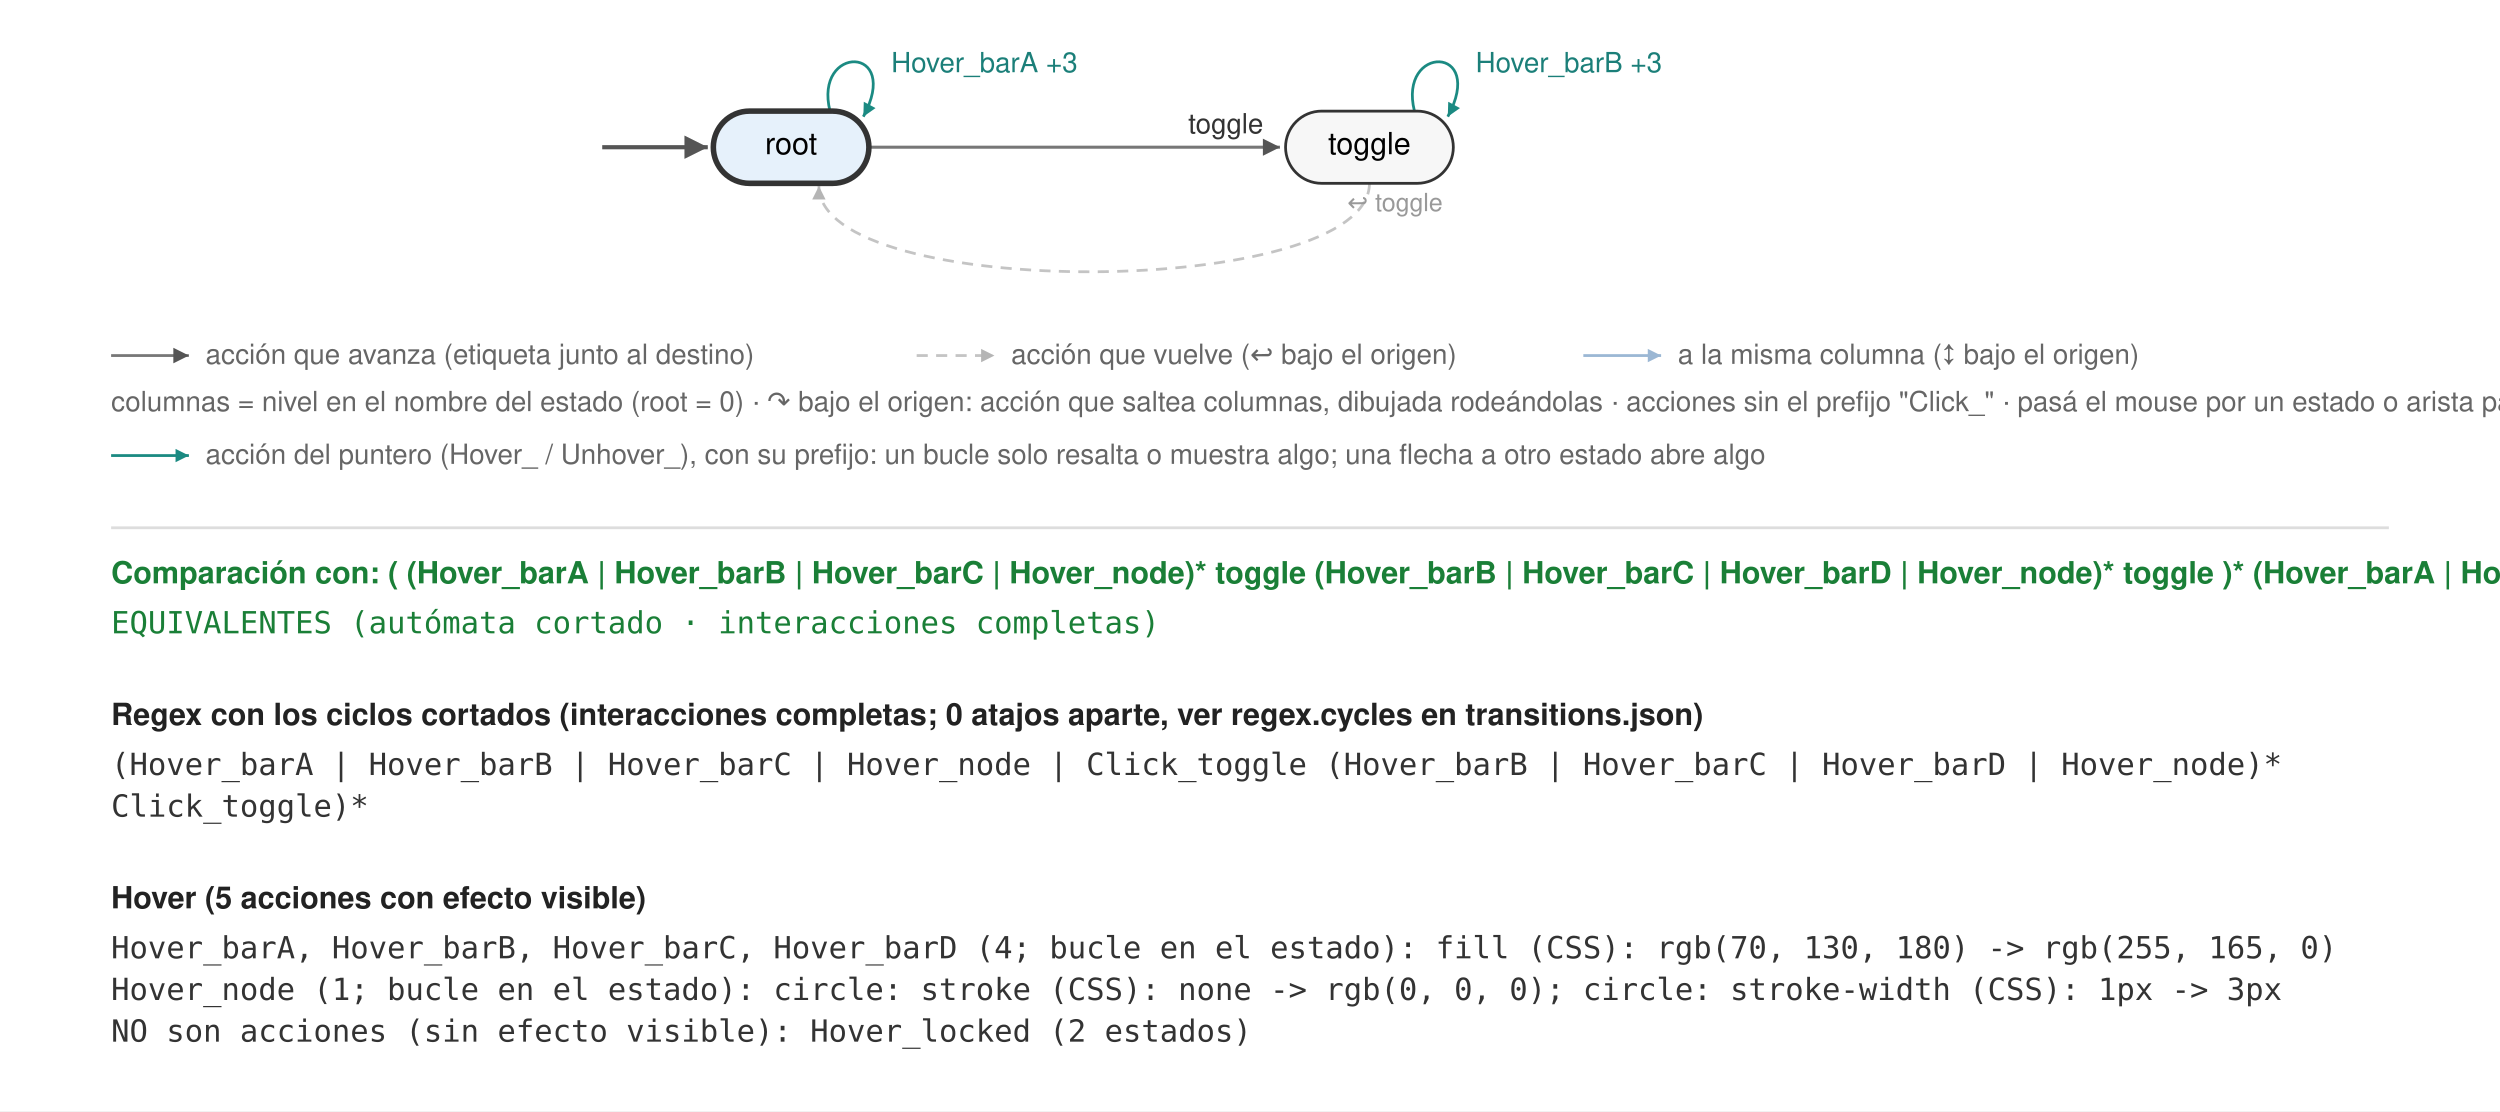
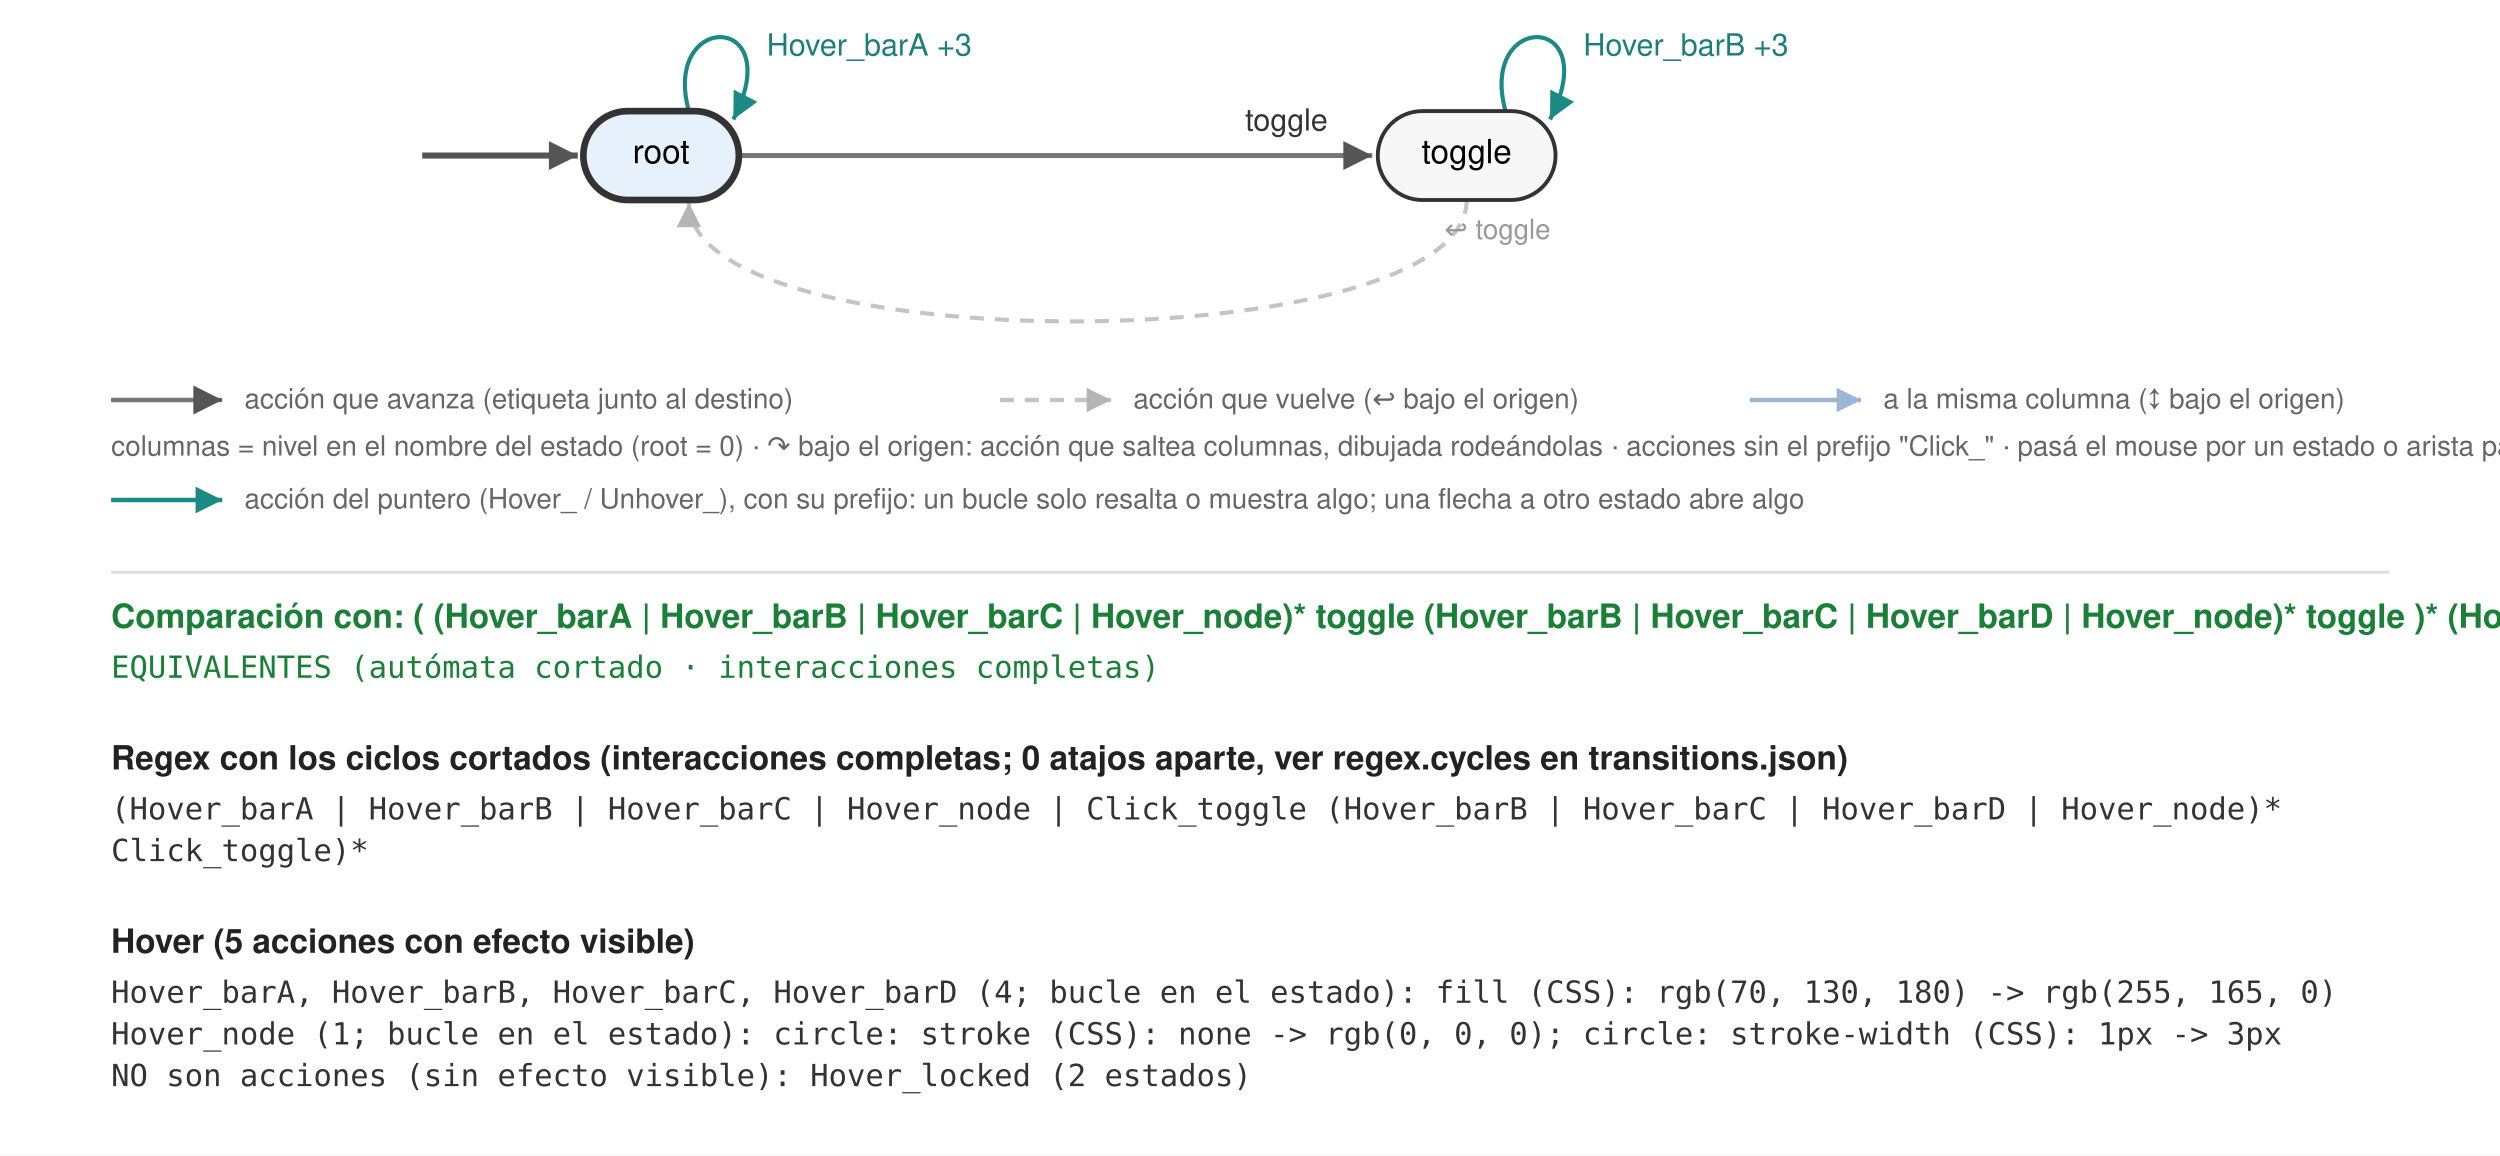
- <svg xmlns="http://www.w3.org/2000/svg" width="900" height="400" viewBox="0 0 900 400" font-family="Helvetica, Arial, sans-serif" font-size="11">
+ <svg xmlns="http://www.w3.org/2000/svg" width="900" height="416" viewBox="0 0 900 416" font-family="Helvetica, Arial, sans-serif" font-size="12">
  <defs>
-     <marker id="arrow" viewBox="0 0 10 10" refX="9" refY="5" markerWidth="7" markerHeight="7" orient="auto-start-reverse">
+     <marker id="arrow" viewBox="0 0 10 10" refX="9" refY="5" markerUnits="userSpaceOnUse" markerWidth="13" markerHeight="13" orient="auto-start-reverse">
      <path d="M1,1 L9,5 L1,9 Z" fill="#555" />
    </marker>
-     <marker id="arrow-back" viewBox="0 0 10 10" refX="9" refY="5" markerWidth="6" markerHeight="6" orient="auto-start-reverse">
+     <marker id="arrow-back" viewBox="0 0 10 10" refX="9" refY="5" markerUnits="userSpaceOnUse" markerWidth="11" markerHeight="11" orient="auto-start-reverse">
      <path d="M1,1 L9,5 L1,9 Z" fill="#b5b5b5" />
    </marker>
-     <marker id="arrow-side" viewBox="0 0 10 10" refX="9" refY="5" markerWidth="6" markerHeight="6" orient="auto-start-reverse">
+     <marker id="arrow-side" viewBox="0 0 10 10" refX="9" refY="5" markerUnits="userSpaceOnUse" markerWidth="11" markerHeight="11" orient="auto-start-reverse">
      <path d="M1,1 L9,5 L1,9 Z" fill="#9bb7d4" />
    </marker>
-     <marker id="arrow-hl" viewBox="0 0 10 10" refX="9" refY="5" markerWidth="7" markerHeight="7" orient="auto-start-reverse">
+     <marker id="arrow-hl" viewBox="0 0 10 10" refX="9" refY="5" markerUnits="userSpaceOnUse" markerWidth="15" markerHeight="15" orient="auto-start-reverse">
      <path d="M1,1 L9,5 L1,9 Z" fill="#d33" />
    </marker>
-     <marker id="arrow-hover" viewBox="0 0 10 10" refX="9" refY="5" markerWidth="6" markerHeight="6" orient="auto-start-reverse">
+     <marker id="arrow-hover" viewBox="0 0 10 10" refX="9" refY="5" markerUnits="userSpaceOnUse" markerWidth="12" markerHeight="12" orient="auto-start-reverse">
      <path d="M1,1 L9,5 L1,9 Z" fill="#1b8a82" />
    </marker>
  </defs>
-   <rect width="900" height="400" fill="white" />
+   <rect width="900" height="416" fill="white" />
  <g class="back-edges">
-     <path d="M 298.8,40 C 292.8,16 324.8,16 310.8,42" fill="none" stroke="#1b8a82" stroke-width="1" marker-end="url(#arrow-hover)" />
-     <path d="M 493,66 C 493,107.784 294.8,108.784 294.8,67" fill="none" stroke="#c4c4c4" stroke-width="1" stroke-dasharray="4 3" marker-end="url(#arrow-back)" />
-     <path d="M 509.2,40 C 503.2,16 535.2,16 521.2,42" fill="none" stroke="#1b8a82" stroke-width="1" marker-end="url(#arrow-hover)" />
+     <path d="M 248,40 C 238,4 284,4 264,43" fill="none" stroke="#1b8a82" stroke-width="1.5" marker-end="url(#arrow-hover)" />
+     <path d="M 528,72 C 528,129.6 248,130.6 248,73" fill="none" stroke="#c4c4c4" stroke-width="1.5" stroke-dasharray="5 4" marker-end="url(#arrow-back)" />
+     <path d="M 542,40 C 532,4 578,4 558,43" fill="none" stroke="#1b8a82" stroke-width="1.5" marker-end="url(#arrow-hover)" />
  </g>
  <g class="forward-edges">
-     <path d="M 312.8,53 C 386.8,53 386.8,53 460.8,53" fill="none" stroke="#777" stroke-width="1.1" marker-end="url(#arrow)" />
+     <path d="M 266,56 C 380,56 380,56 494,56" fill="none" stroke="#777" stroke-width="1.8" marker-end="url(#arrow)" />
  </g>
-   <line x1="216.8" y1="53" x2="254.8" y2="53" stroke="#555" stroke-width="1.5" marker-end="url(#arrow)" />
+   <line x1="152" y1="56" x2="208" y2="56" stroke="#555" stroke-width="2.2" marker-end="url(#arrow)" />
  <g class="states">
    <g>
-       <rect x="256.8" y="40" width="56" height="26" rx="13" fill="#e6f1fb" stroke="#333" stroke-width="2" />
-       <text x="284.8" y="53" text-anchor="middle" dominant-baseline="central">root</text>
+       <rect x="210" y="40" width="56" height="32" rx="16" fill="#e6f1fb" stroke="#333" stroke-width="2.4" />
+       <text x="238" y="56" text-anchor="middle" dominant-baseline="central">root</text>
    </g>
    <g>
-       <rect x="462.8" y="40" width="60.4" height="26" rx="13" fill="#f7f7f7" stroke="#333" stroke-width="1" />
-       <text x="493" y="53" text-anchor="middle" dominant-baseline="central">toggle</text>
+       <rect x="496" y="40" width="64" height="32" rx="16" fill="#f7f7f7" stroke="#333" stroke-width="1.4" />
+       <text x="528" y="56" text-anchor="middle" dominant-baseline="central">toggle</text>
    </g>
  </g>
  <g class="labels">
-     <text x="320.8" y="26" font-size="10" fill="#1b7f79">Hover_barA +3</text>
-     <text x="531.2" y="26" font-size="10" fill="#1b7f79">Hover_barB +3</text>
-     <text x="454.8" y="48" text-anchor="end" font-size="10" fill="#333">toggle</text>
-     <text x="485" y="76" font-size="9">
+     <text x="276" y="20" font-size="11" fill="#1b7f79">Hover_barA +3</text>
+     <text x="570" y="20" font-size="11" fill="#1b7f79">Hover_barB +3</text>
+     <text x="478" y="47" text-anchor="end" font-size="11" fill="#333">toggle</text>
+     <text x="520" y="86" font-size="10">
      <tspan fill="#999">↩ toggle</tspan>
    </text>
  </g>
  <g font-size="10" fill="#666">
-     <line x1="40" y1="128" x2="68" y2="128" stroke="#777" marker-end="url(#arrow)" />
-     <text x="74" y="131">acción que avanza (etiqueta junto al destino)</text>
-     <line x1="330" y1="128" x2="358" y2="128" stroke="#c4c4c4" stroke-dasharray="4 3" marker-end="url(#arrow-back)" />
-     <text x="364" y="131">acción que vuelve (↩ bajo el origen)</text>
-     <line x1="570" y1="128" x2="598" y2="128" stroke="#9bb7d4" marker-end="url(#arrow-side)" />
-     <text x="604" y="131">a la misma columna (↕ bajo el origen)</text>
-     <text x="40" y="148">columnas = nivel en el nombre del estado (root = 0) · ↷ bajo el origen: acción que saltea columnas, dibujada rodeándolas · acciones sin el prefijo "Click_" · pasá el mouse por un estado o arista para ver el detalle completo</text>
-     <line x1="40" y1="164" x2="68" y2="164" stroke="#1b8a82" marker-end="url(#arrow-hover)" />
-     <text x="74" y="167">acción del puntero (Hover_ / Unhover_), con su prefijo: un bucle solo resalta o muestra algo; una flecha a otro estado abre algo</text>
+     <line x1="40" y1="144" x2="80" y2="144" stroke="#777" stroke-width="1.6" marker-end="url(#arrow)" />
+     <text x="88" y="147">acción que avanza (etiqueta junto al destino)</text>
+     <line x1="360" y1="144" x2="400" y2="144" stroke="#c4c4c4" stroke-width="1.6" stroke-dasharray="5 4" marker-end="url(#arrow-back)" />
+     <text x="408" y="147">acción que vuelve (↩ bajo el origen)</text>
+     <line x1="630" y1="144" x2="670" y2="144" stroke="#9bb7d4" stroke-width="1.6" marker-end="url(#arrow-side)" />
+     <text x="678" y="147">a la misma columna (↕ bajo el origen)</text>
+     <text x="40" y="164">columnas = nivel en el nombre del estado (root = 0) · ↷ bajo el origen: acción que saltea columnas, dibujada rodeándolas · acciones sin el prefijo "Click_" · pasá el mouse por un estado o arista para ver el detalle completo</text>
+     <line x1="40" y1="180" x2="80" y2="180" stroke="#1b8a82" stroke-width="1.6" marker-end="url(#arrow-hover)" />
+     <text x="88" y="183">acción del puntero (Hover_ / Unhover_), con su prefijo: un bucle solo resalta o muestra algo; una flecha a otro estado abre algo</text>
  </g>
-   <line x1="40" y1="190" x2="860" y2="190" stroke="#ddd" />
-   <text x="40" y="210" font-weight="bold" fill="#1a7f37">Comparación con: ( (Hover_barA | Hover_barB | Hover_barC | Hover_node)* toggle (Hover_barB | Hover_barC | Hover_barD | Hover_node)* toggle )* (Hover_barA | Hover_barB | Hover_barC | Hover_node)*</text>
+   <line x1="40" y1="206" x2="860" y2="206" stroke="#ddd" />
+   <text x="40" y="226" font-weight="bold" fill="#1a7f37">Comparación con: ( (Hover_barA | Hover_barB | Hover_barC | Hover_node)* toggle (Hover_barB | Hover_barC | Hover_barD | Hover_node)* toggle )* (Hover_barA | Hover_barB | Hover_barC | Hover_node)*</text>
  <text font-family="Consolas, Menlo, monospace" font-size="11" fill="#1a7f37">
-     <tspan x="40" y="228">EQUIVALENTES (autómata cortado · interacciones completas)</tspan>
+     <tspan x="40" y="244">EQUIVALENTES (autómata cortado · interacciones completas)</tspan>
  </text>
-   <text x="40" y="261" font-weight="bold" fill="#222">Regex con los ciclos cortados (interacciones completas; 0 atajos aparte, ver regex.cycles en transitions.json)</text>
+   <text x="40" y="277" font-weight="bold" fill="#222">Regex con los ciclos cortados (interacciones completas; 0 atajos aparte, ver regex.cycles en transitions.json)</text>
  <text font-family="Consolas, Menlo, monospace" font-size="11" fill="#333">
-     <tspan x="40" y="279">(Hover_barA | Hover_barB | Hover_barC | Hover_node | Click_toggle (Hover_barB | Hover_barC | Hover_barD | Hover_node)*</tspan>
-     <tspan x="40" y="294">Click_toggle)*</tspan>
+     <tspan x="40" y="295">(Hover_barA | Hover_barB | Hover_barC | Hover_node | Click_toggle (Hover_barB | Hover_barC | Hover_barD | Hover_node)*</tspan>
+     <tspan x="40" y="310">Click_toggle)*</tspan>
  </text>
-   <text x="40" y="327" font-weight="bold" fill="#222">Hover (5 acciones con efecto visible)</text>
+   <text x="40" y="343" font-weight="bold" fill="#222">Hover (5 acciones con efecto visible)</text>
  <text font-family="Consolas, Menlo, monospace" font-size="11" fill="#333">
-     <tspan x="40" y="345">Hover_barA, Hover_barB, Hover_barC, Hover_barD (4; bucle en el estado): fill (CSS): rgb(70, 130, 180) -&gt; rgb(255, 165, 0)</tspan>
-     <tspan x="40" y="360">Hover_node (1; bucle en el estado): circle: stroke (CSS): none -&gt; rgb(0, 0, 0); circle: stroke-width (CSS): 1px -&gt; 3px</tspan>
-     <tspan x="40" y="375">NO son acciones (sin efecto visible): Hover_locked (2 estados)</tspan>
+     <tspan x="40" y="361">Hover_barA, Hover_barB, Hover_barC, Hover_barD (4; bucle en el estado): fill (CSS): rgb(70, 130, 180) -&gt; rgb(255, 165, 0)</tspan>
+     <tspan x="40" y="376">Hover_node (1; bucle en el estado): circle: stroke (CSS): none -&gt; rgb(0, 0, 0); circle: stroke-width (CSS): 1px -&gt; 3px</tspan>
+     <tspan x="40" y="391">NO son acciones (sin efecto visible): Hover_locked (2 estados)</tspan>
  </text>
</svg>
